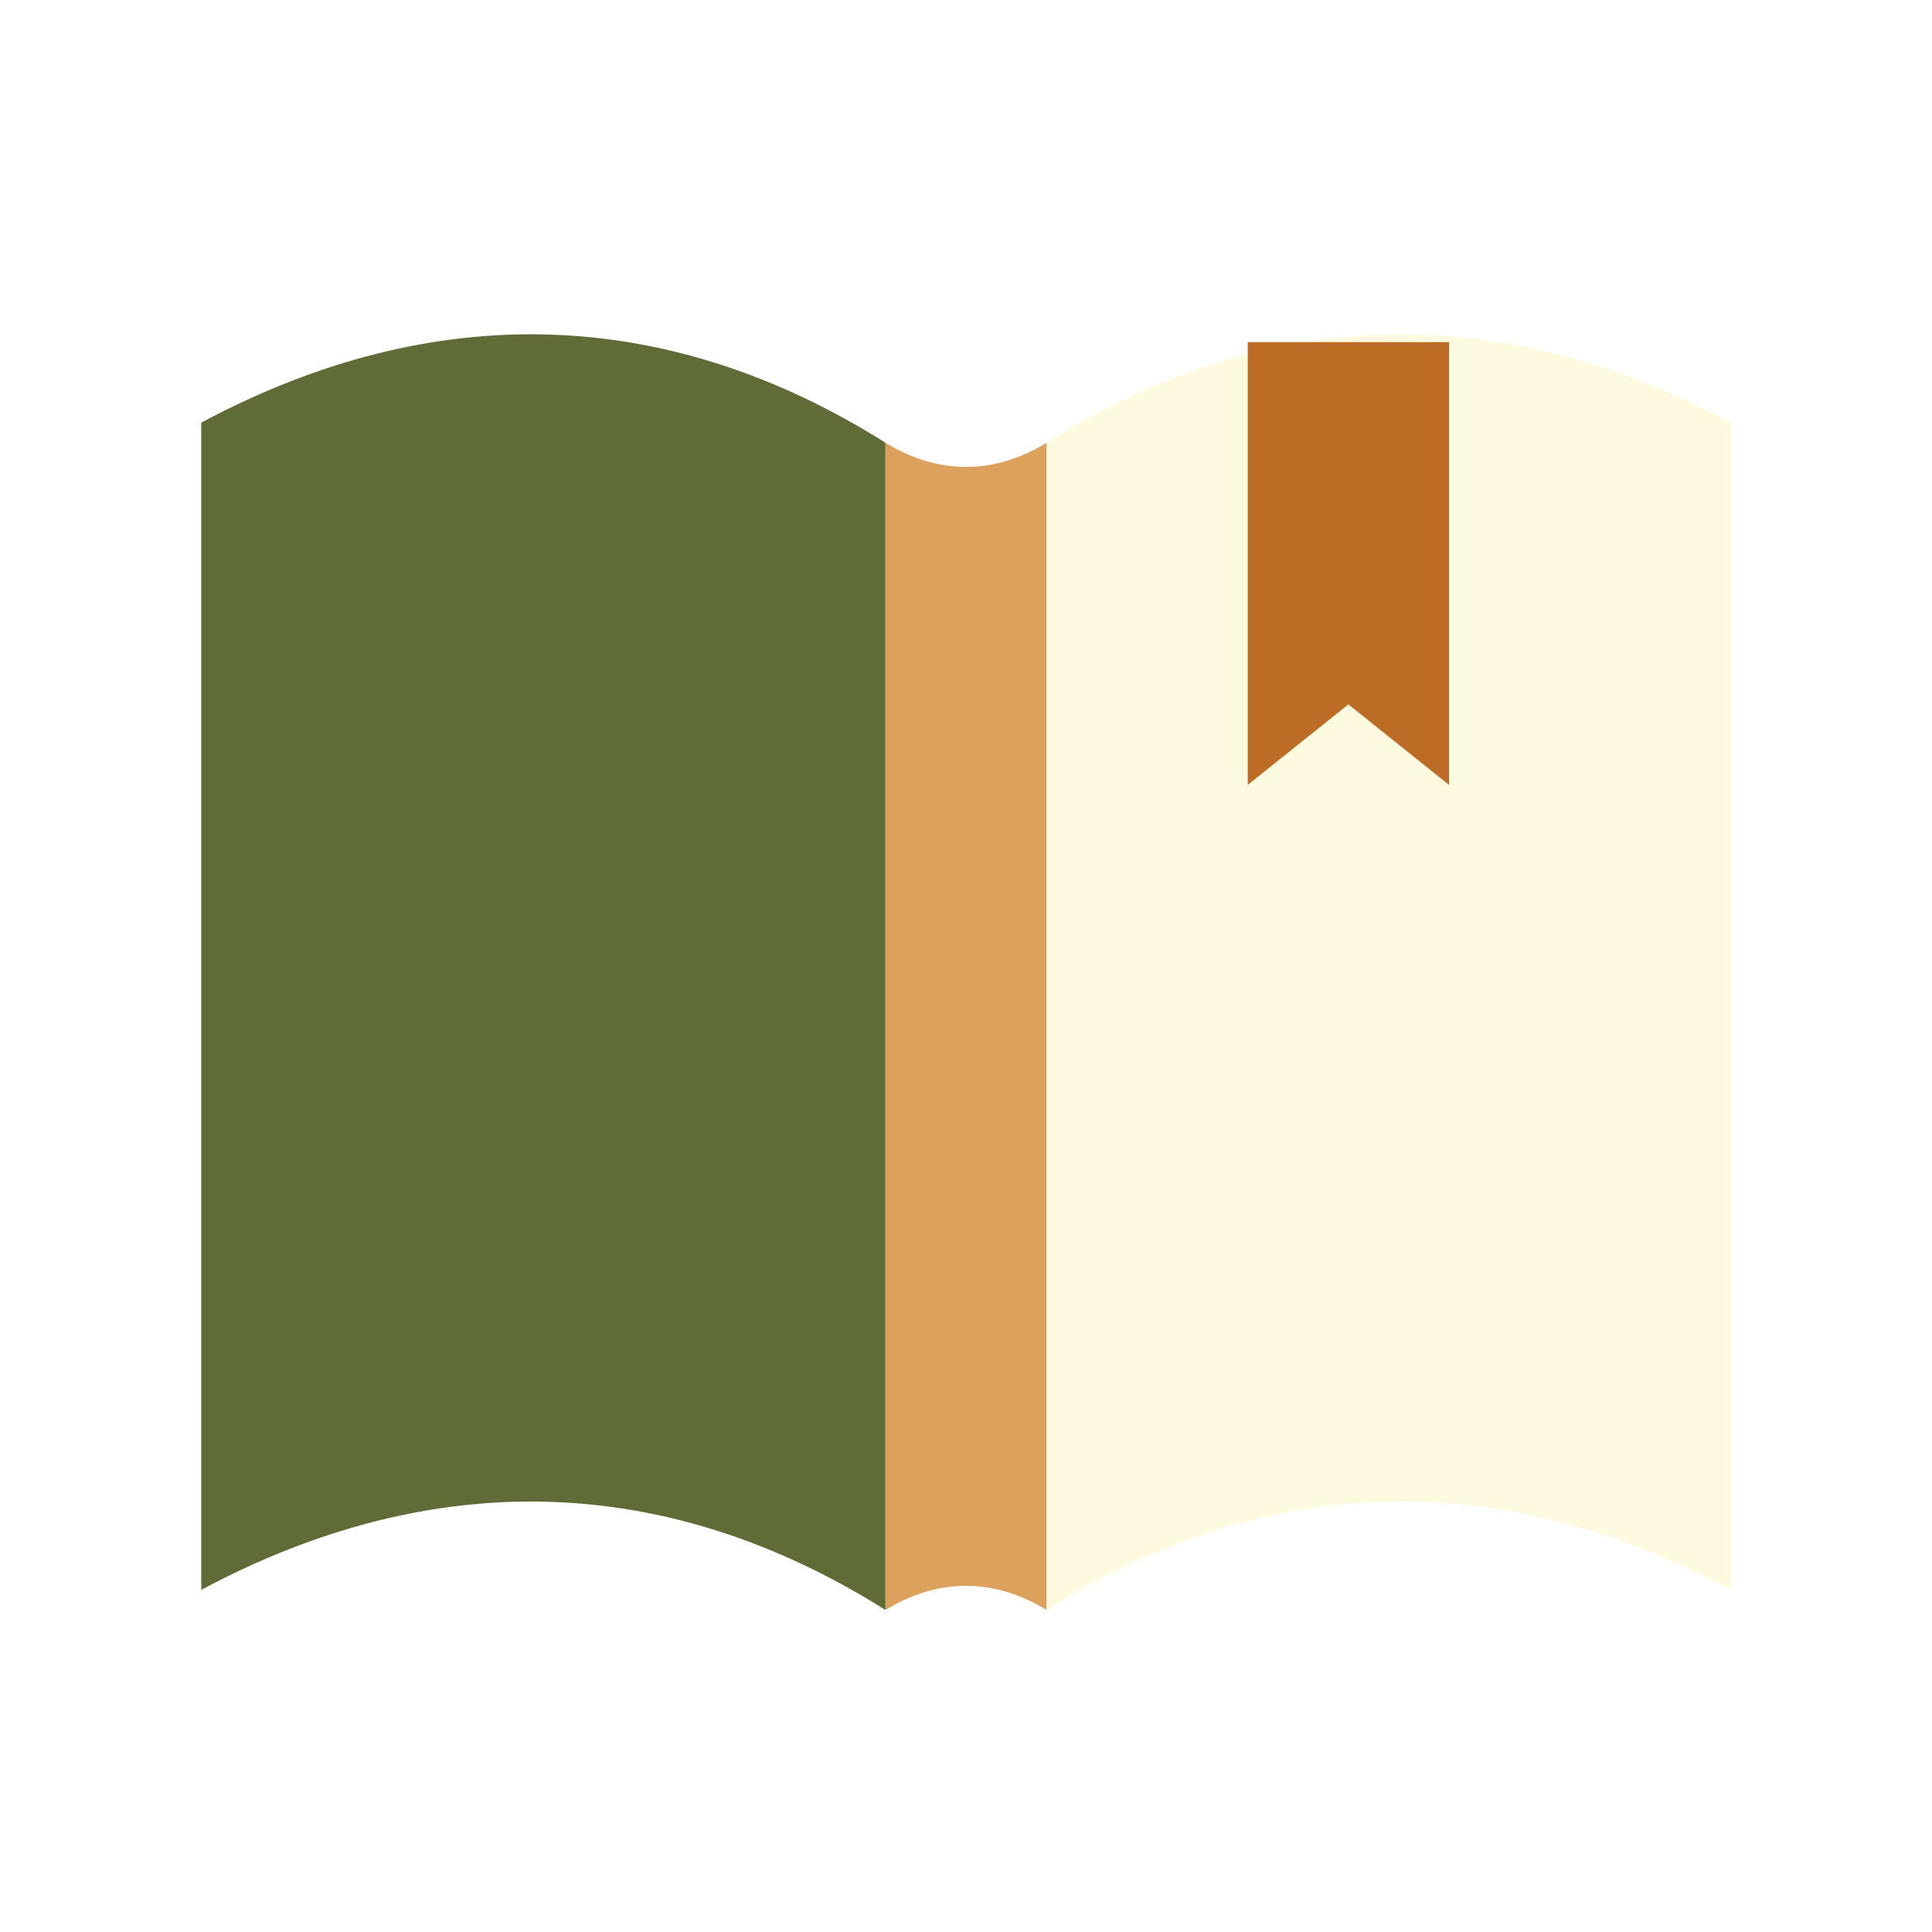
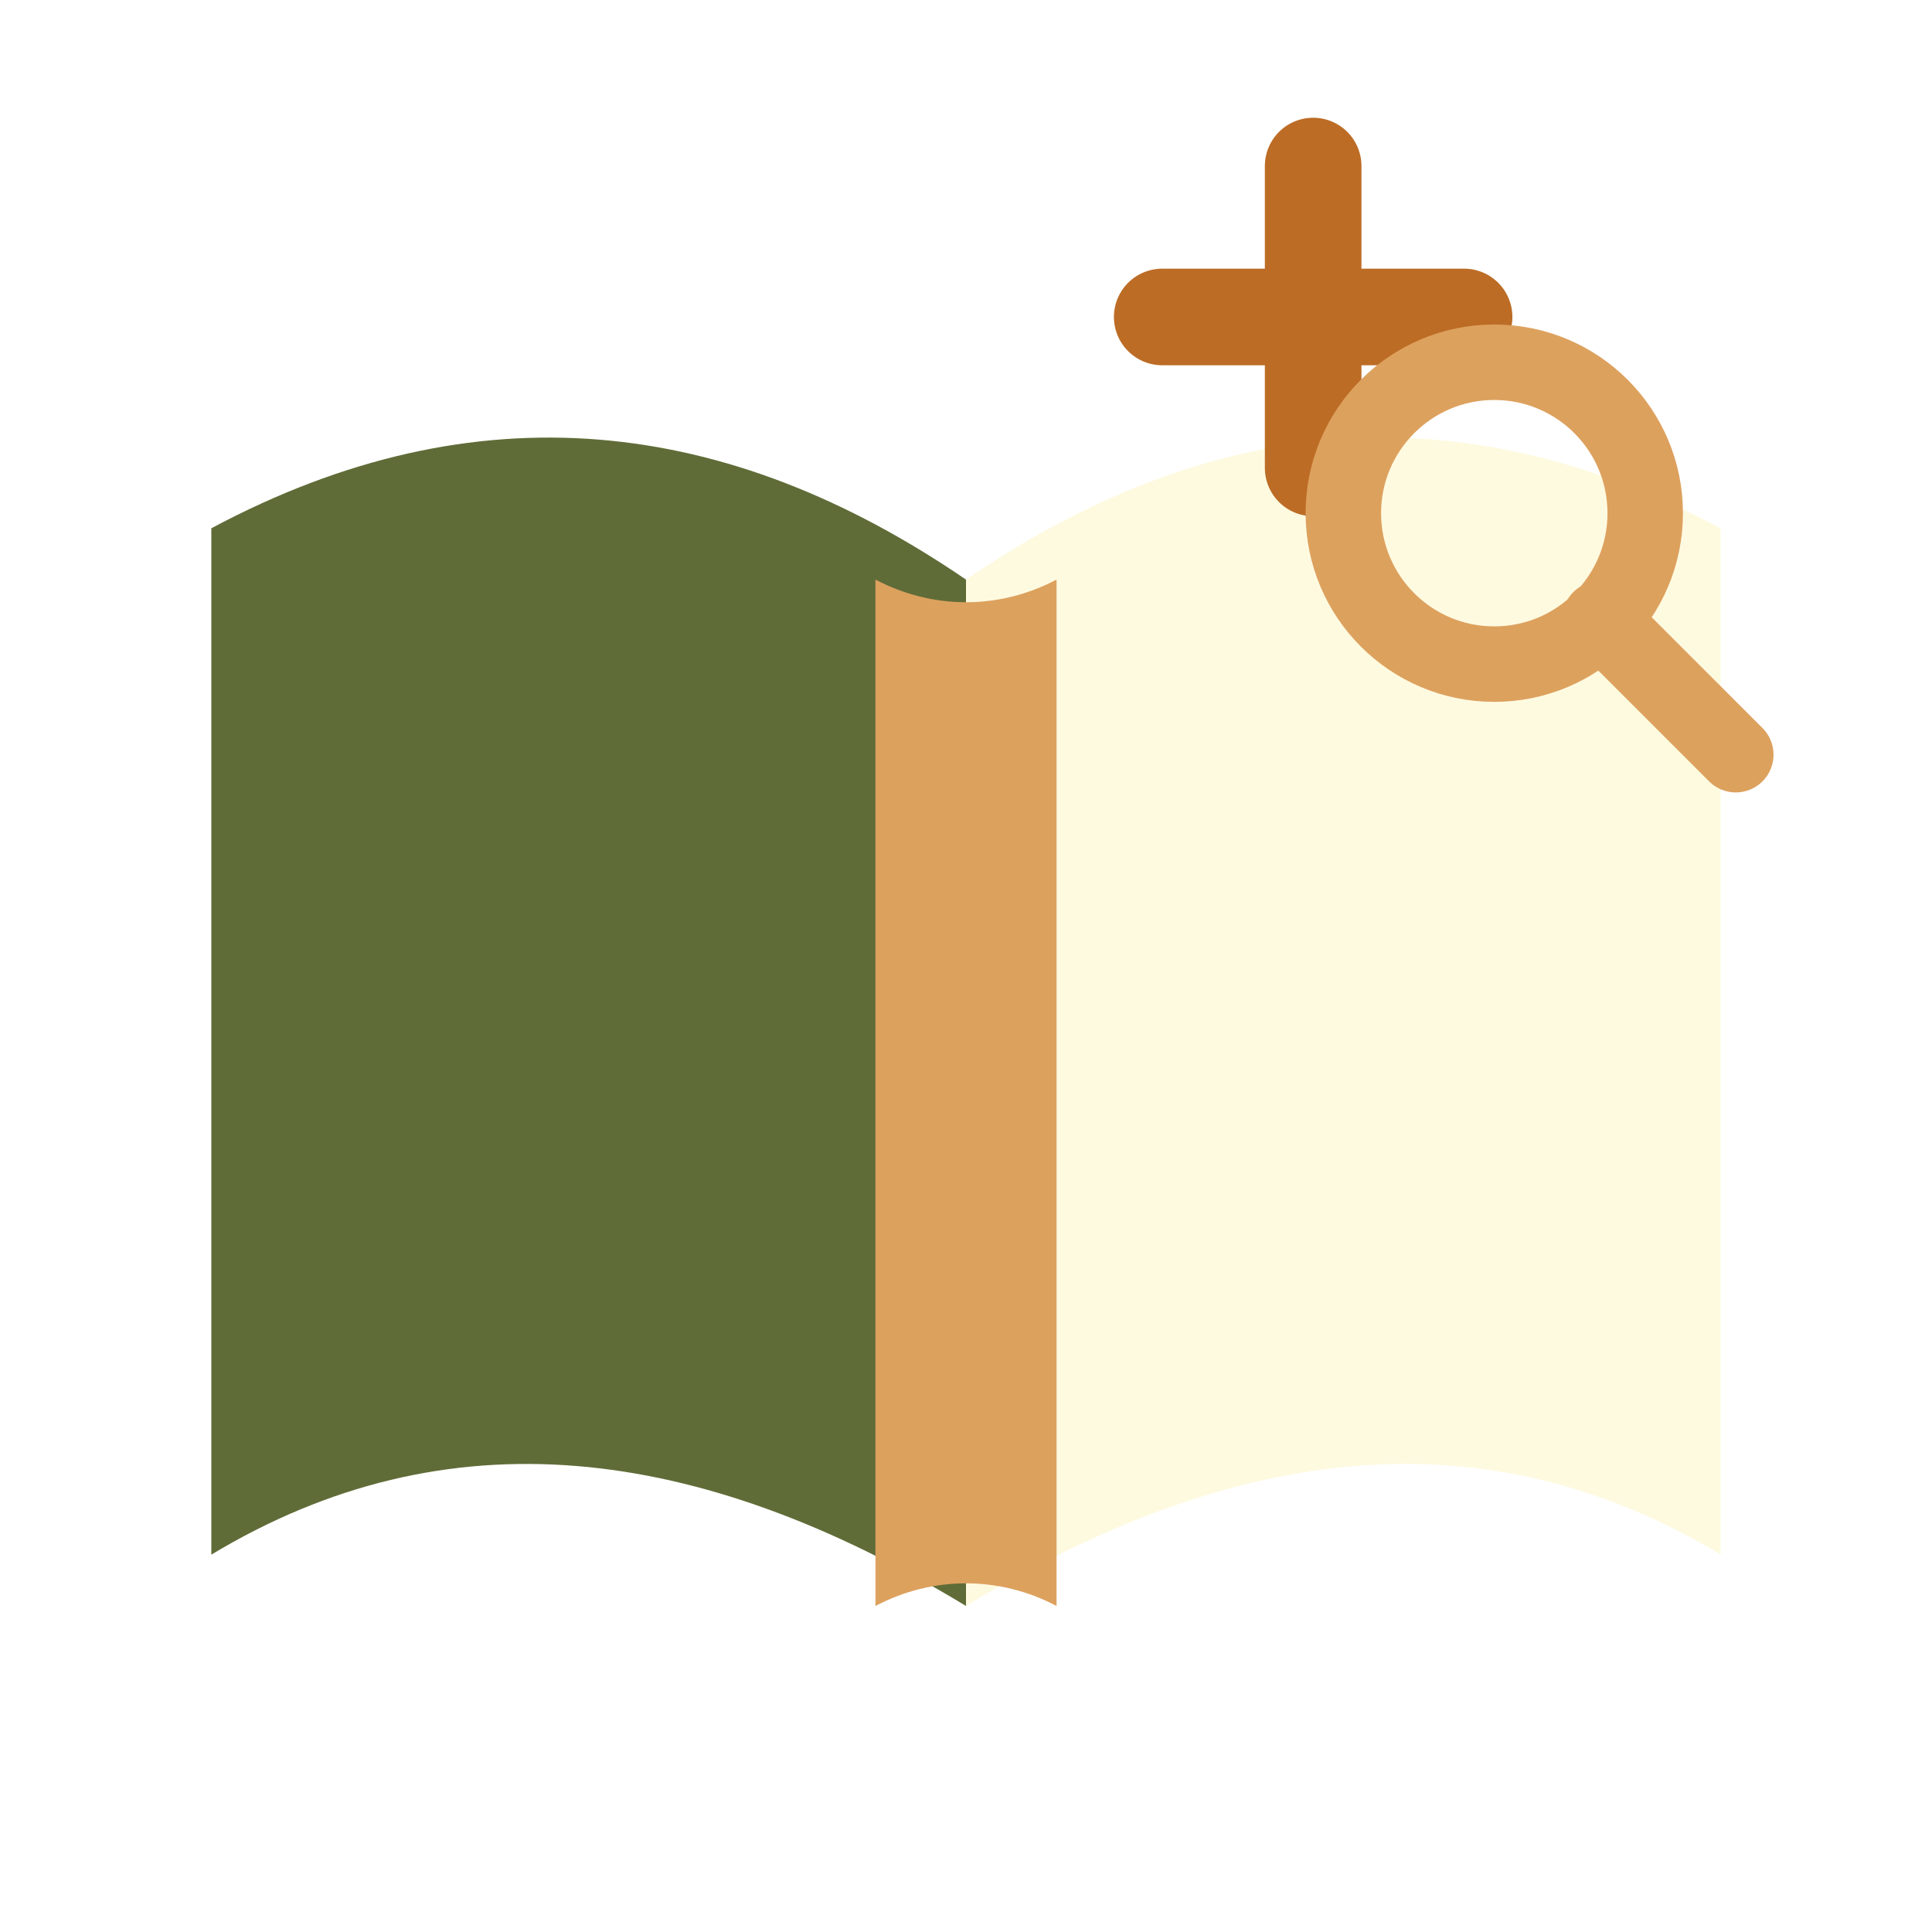
- <svg xmlns="http://www.w3.org/2000/svg" viewBox="0 0 48 48" fill="none">
-   <path d="M5 10.5C10.8 7.4 16.6 7.6 22 11v29c-5.4-3.4-11.2-3.6-17-0.5v-29Z" fill="#606c38" />
-   <path d="M43 10.5C37.2 7.4 31.4 7.6 26 11v29c5.4-3.4 11.2-3.6 17-0.5v-29Z" fill="#fefae0" />
-   <path d="M22 11c1.3.8 2.7.8 4 0v29c-1.3-.8-2.7-.8-4 0V11Z" fill="#dda15e" />
-   <path d="M31 8.5h5v11l-2.5-2-2.5 2v-11Z" fill="#bc6c25" />
+ <svg xmlns="http://www.w3.org/2000/svg" viewBox="0 0 64 64" fill="none" role="img" aria-labelledby="title">
+   <path d="M7 17.5c8.8-4.7 17.1-3.7 25 1.7v34C23.1 47.8 14.8 46.8 7 51.5v-34Z" fill="#606c38" />
+   <path d="M57 17.5c-8.8-4.7-17.1-3.7-25 1.7v34c8.9-5.4 17.2-6.4 25-1.7v-34Z" fill="#fefae0" />
+   <path d="M29 19.2c1.9 1 4.1 1 6 0v34c-1.9-1-4.1-1-6 0v-34Z" fill="#dda15e" />
+   <path d="M43.5 5.5v10M38.5 10.5h10" stroke="#bc6c25" stroke-width="3.2" stroke-linecap="round" />
+   <circle cx="49.5" cy="17" r="5" stroke="#dda15e" stroke-width="2.5" />
+   <path d="m53 20.5 4.5 4.5" stroke="#dda15e" stroke-width="2.5" stroke-linecap="round" />
</svg>
